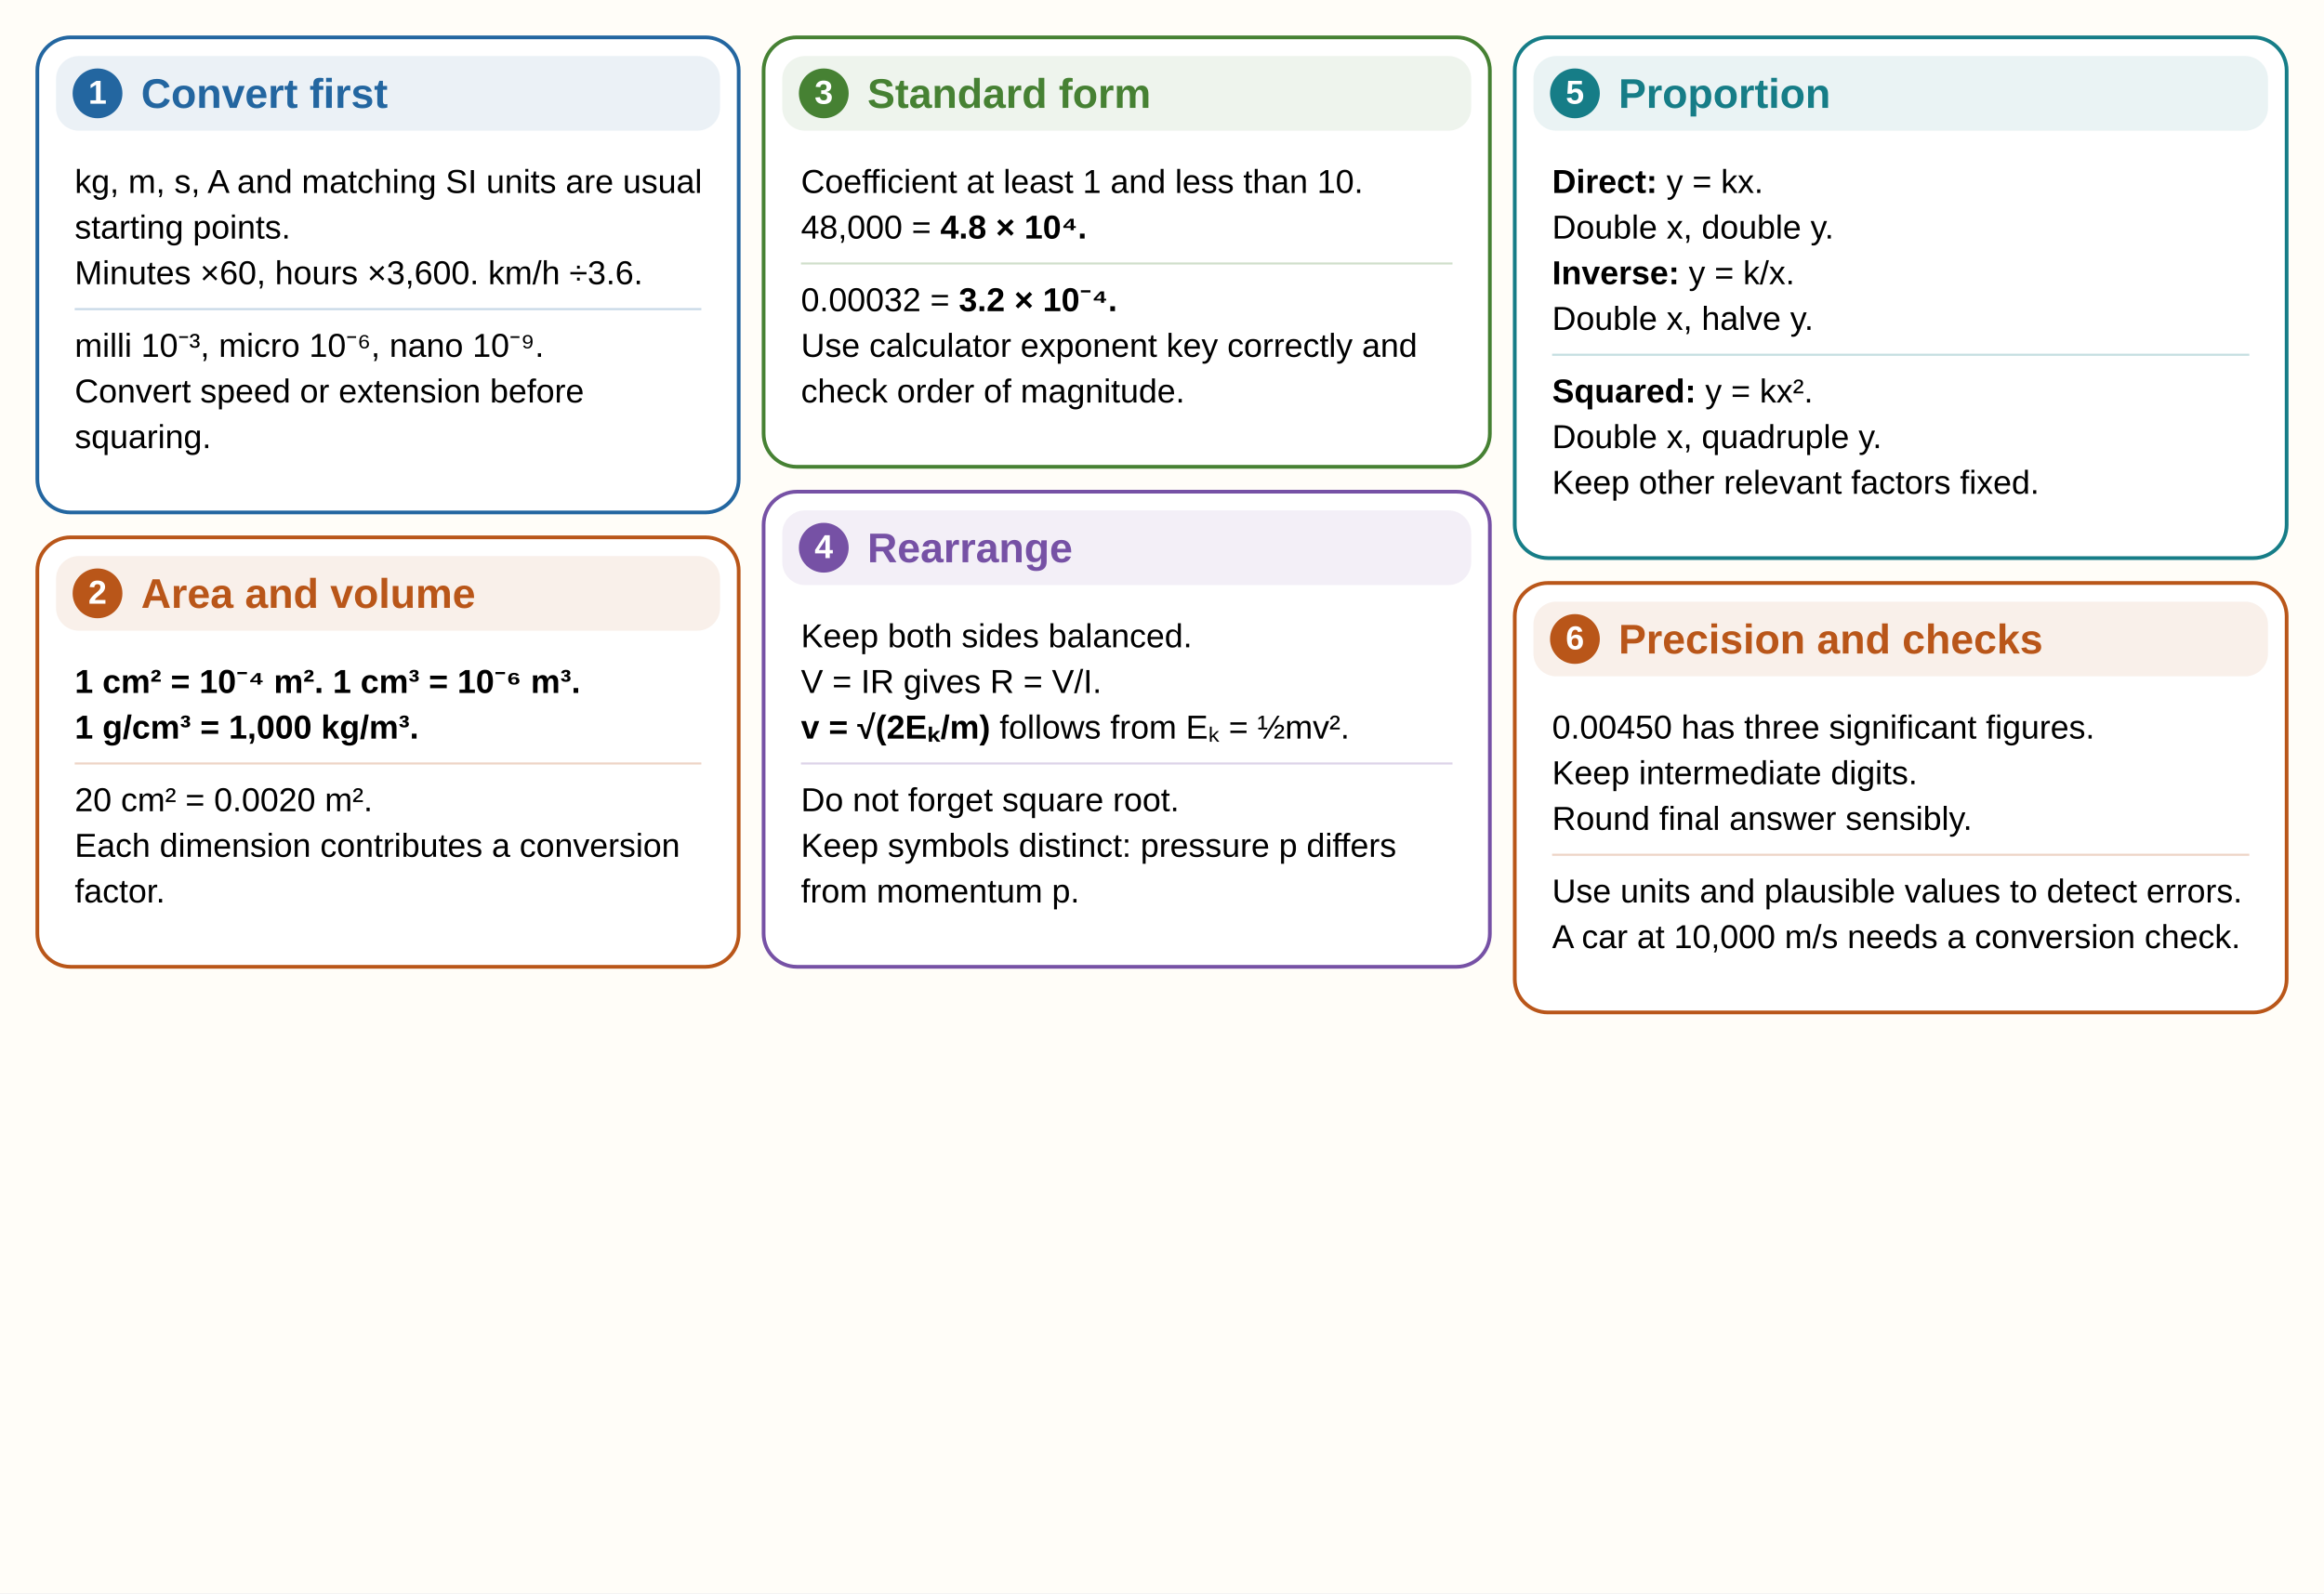
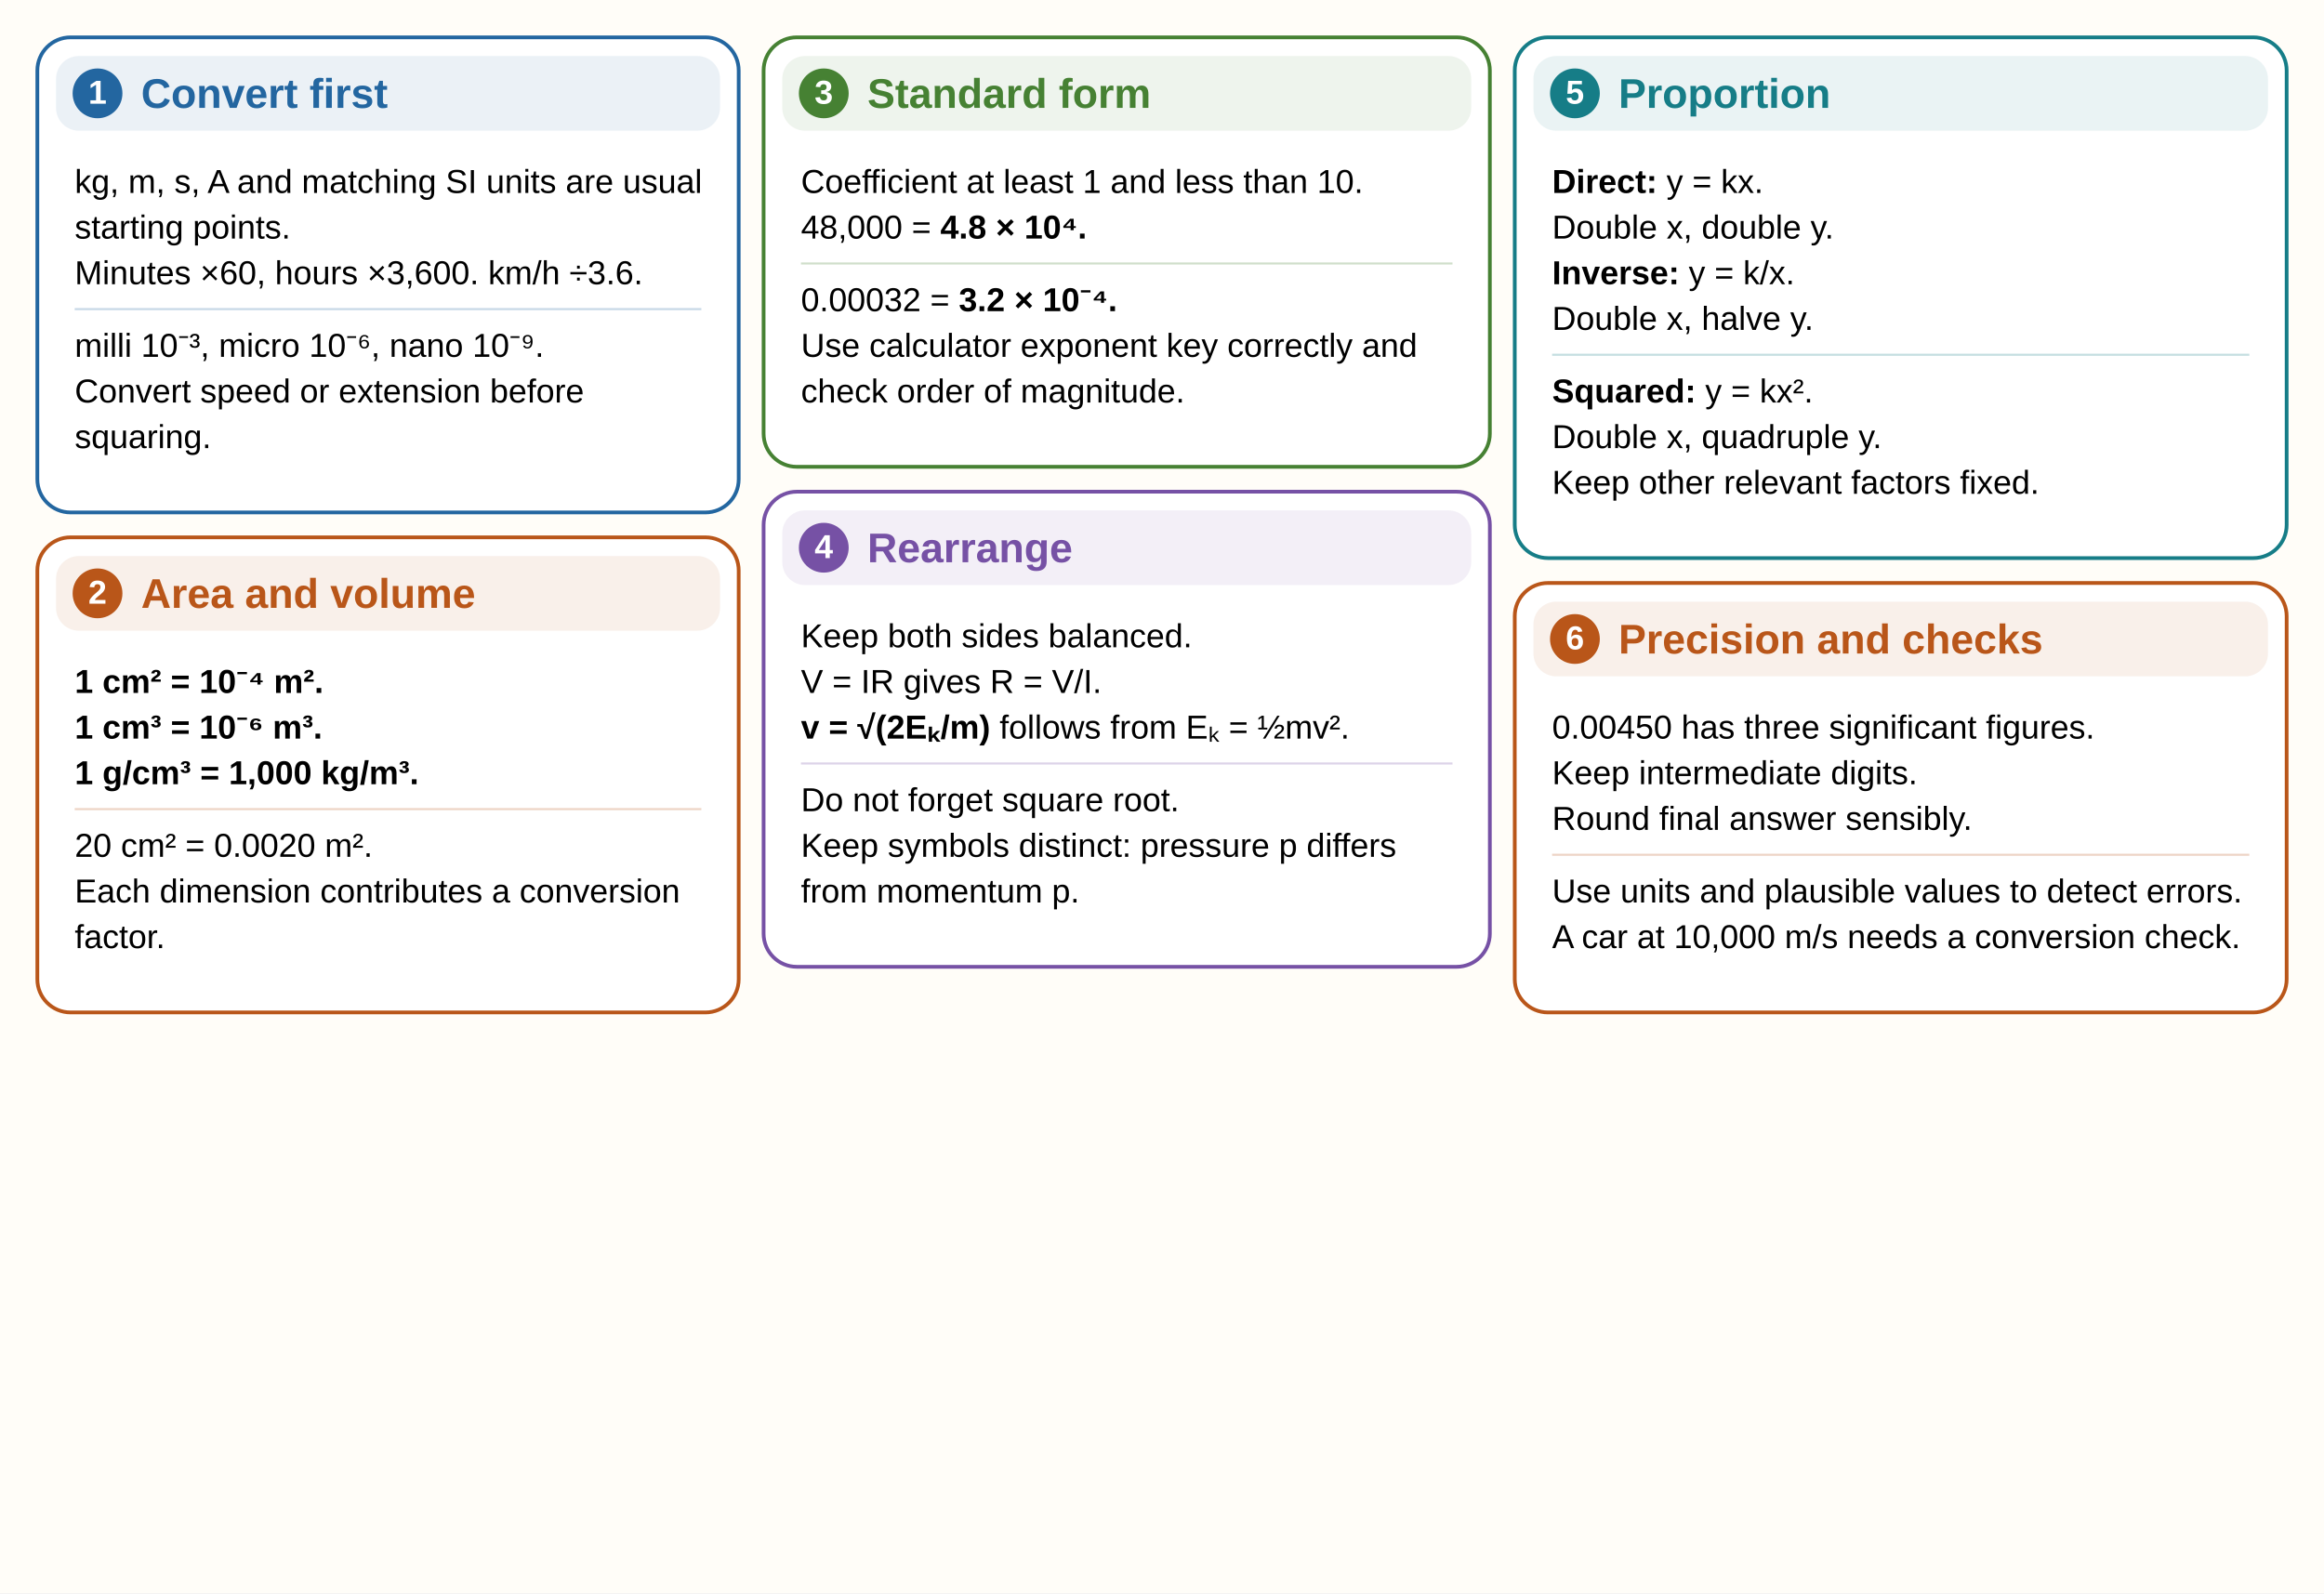
<svg xmlns="http://www.w3.org/2000/svg" width="2400" height="1645.714" viewBox="0 0 1120 768" role="img" aria-labelledby="map-title map-description" data-print-width-mm="277" font-family="Segoe UI,Arial,sans-serif">
  <defs>
    <marker id="arrow-2366a0" viewBox="0 0 10 10" refX="9" refY="5" markerWidth="4" markerHeight="4" orient="auto-start-reverse">
      <path d="M1 1L9 5L1 9" fill="none" stroke="#2366a0" stroke-width="2" stroke-linejoin="round" />
    </marker>
    <marker id="arrow-b95619" viewBox="0 0 10 10" refX="9" refY="5" markerWidth="4" markerHeight="4" orient="auto-start-reverse">
      <path d="M1 1L9 5L1 9" fill="none" stroke="#b95619" stroke-width="2" stroke-linejoin="round" />
    </marker>
    <marker id="arrow-468133" viewBox="0 0 10 10" refX="9" refY="5" markerWidth="4" markerHeight="4" orient="auto-start-reverse">
      <path d="M1 1L9 5L1 9" fill="none" stroke="#468133" stroke-width="2" stroke-linejoin="round" />
    </marker>
    <marker id="arrow-7651a5" viewBox="0 0 10 10" refX="9" refY="5" markerWidth="4" markerHeight="4" orient="auto-start-reverse">
      <path d="M1 1L9 5L1 9" fill="none" stroke="#7651a5" stroke-width="2" stroke-linejoin="round" />
    </marker>
    <marker id="arrow-167d87" viewBox="0 0 10 10" refX="9" refY="5" markerWidth="4" markerHeight="4" orient="auto-start-reverse">
      <path d="M1 1L9 5L1 9" fill="none" stroke="#167d87" stroke-width="2" stroke-linejoin="round" />
    </marker>
    <marker id="arrow-b95619" viewBox="0 0 10 10" refX="9" refY="5" markerWidth="4" markerHeight="4" orient="auto-start-reverse">
      <path d="M1 1L9 5L1 9" fill="none" stroke="#b95619" stroke-width="2" stroke-linejoin="round" />
    </marker>
  </defs>
  <rect width="1120" height="768" fill="#fffdf8" />
  <g class="map-section" id="section-1" data-source-panel="0" data-bounds="0,0,338,229" transform="translate(18 18)">
    <rect width="338" height="229" rx="16" fill="white" stroke="#2366a0" stroke-width="1.8" />
    <g class="section-heading">
      <rect x="9" y="9" width="320" height="36" rx="11" fill="#2366a0" opacity=".09" />
      <circle cx="29" cy="27" r="12" fill="#2366a0" />
      <text class="diagram-label" x="29" y="32" font-size="16" fill="white" font-weight="700" text-anchor="middle">1</text>
      <text class="panel-title" x="50" y="34" font-size="20" fill="#2366a0" font-weight="700" text-anchor="start">Convert first</text>
    </g>
    <g class="section-body">
      <text class="body-text" x="18" y="75" font-size="16" fill="#000000" font-weight="400" text-anchor="start">kg, m, s, A and matching SI units are usual</text>
      <text class="body-text" x="18" y="97" font-size="16" fill="#000000" font-weight="400" text-anchor="start">starting points.</text>
      <text class="body-text" x="18" y="119" font-size="16" fill="#000000" font-weight="400" text-anchor="start">Minutes ×60, hours ×3,600. km/h ÷3.6.</text>
      <path class="section-divider" d="M18 131H320" stroke="#2366a0" stroke-opacity=".25" stroke-width="1" fill="none" />
      <text class="body-text" x="18" y="154" font-size="16" fill="#000000" font-weight="400" text-anchor="start">milli 10⁻³, micro 10⁻⁶, nano 10⁻⁹.</text>
      <text class="body-text" x="18" y="176" font-size="16" fill="#000000" font-weight="400" text-anchor="start">Convert speed or extension before</text>
      <text class="body-text" x="18" y="198" font-size="16" fill="#000000" font-weight="400" text-anchor="start">squaring.</text>
    </g>
  </g>
-   <g class="map-section" id="section-2" data-source-panel="1" data-bounds="0,0,338,207" transform="translate(18 259)">
-     <rect width="338" height="207" rx="16" fill="white" stroke="#b95619" stroke-width="1.8" />
+   <g class="map-section" id="section-2" data-source-panel="1" data-bounds="0,0,338,229" transform="translate(18 259)">
+     <rect width="338" height="229" rx="16" fill="white" stroke="#b95619" stroke-width="1.8" />
    <g class="section-heading">
      <rect x="9" y="9" width="320" height="36" rx="11" fill="#b95619" opacity=".09" />
      <circle cx="29" cy="27" r="12" fill="#b95619" />
      <text class="diagram-label" x="29" y="32" font-size="16" fill="white" font-weight="700" text-anchor="middle">2</text>
      <text class="panel-title" x="50" y="34" font-size="20" fill="#b95619" font-weight="700" text-anchor="start">Area and volume</text>
    </g>
    <g class="section-body">
      <text class="body-text" x="18" y="75" font-size="16" fill="#000000" font-weight="400" text-anchor="start">
        <tspan font-weight="700">1</tspan>
        <tspan font-weight="700">cm²</tspan>
        <tspan font-weight="700">=</tspan>
        <tspan font-weight="700">10⁻⁴</tspan>
        <tspan font-weight="700">m².</tspan>
+       </text>
+       <text class="body-text" x="18" y="97" font-size="16" fill="#000000" font-weight="400" text-anchor="start">
        <tspan font-weight="700">1</tspan>
        <tspan font-weight="700">cm³</tspan>
        <tspan font-weight="700">=</tspan>
        <tspan font-weight="700">10⁻⁶</tspan>
        <tspan font-weight="700">m³.</tspan>
      </text>
-       <text class="body-text" x="18" y="97" font-size="16" fill="#000000" font-weight="400" text-anchor="start">
+       <text class="body-text" x="18" y="119" font-size="16" fill="#000000" font-weight="400" text-anchor="start">
        <tspan font-weight="700">1</tspan>
        <tspan font-weight="700">g/cm³</tspan>
        <tspan font-weight="700">=</tspan>
        <tspan font-weight="700">1,000</tspan>
        <tspan font-weight="700">kg/m³.</tspan>
      </text>
-       <path class="section-divider" d="M18 109H320" stroke="#b95619" stroke-opacity=".25" stroke-width="1" fill="none" />
-       <text class="body-text" x="18" y="132" font-size="16" fill="#000000" font-weight="400" text-anchor="start">20 cm² = 0.0020 m².</text>
-       <text class="body-text" x="18" y="154" font-size="16" fill="#000000" font-weight="400" text-anchor="start">Each dimension contributes a conversion</text>
-       <text class="body-text" x="18" y="176" font-size="16" fill="#000000" font-weight="400" text-anchor="start">factor.</text>
+       <path class="section-divider" d="M18 131H320" stroke="#b95619" stroke-opacity=".25" stroke-width="1" fill="none" />
+       <text class="body-text" x="18" y="154" font-size="16" fill="#000000" font-weight="400" text-anchor="start">20 cm² = 0.0020 m².</text>
+       <text class="body-text" x="18" y="176" font-size="16" fill="#000000" font-weight="400" text-anchor="start">Each dimension contributes a conversion</text>
+       <text class="body-text" x="18" y="198" font-size="16" fill="#000000" font-weight="400" text-anchor="start">factor.</text>
    </g>
  </g>
  <g class="map-section" id="section-3" data-source-panel="2" data-bounds="0,0,350,207" transform="translate(368 18)">
    <rect width="350" height="207" rx="16" fill="white" stroke="#468133" stroke-width="1.8" />
    <g class="section-heading">
      <rect x="9" y="9" width="332" height="36" rx="11" fill="#468133" opacity=".09" />
      <circle cx="29" cy="27" r="12" fill="#468133" />
      <text class="diagram-label" x="29" y="32" font-size="16" fill="white" font-weight="700" text-anchor="middle">3</text>
      <text class="panel-title" x="50" y="34" font-size="20" fill="#468133" font-weight="700" text-anchor="start">Standard form</text>
    </g>
    <g class="section-body">
      <text class="body-text" x="18" y="75" font-size="16" fill="#000000" font-weight="400" text-anchor="start">Coefficient at least 1 and less than 10.</text>
      <text class="body-text" x="18" y="97" font-size="16" fill="#000000" font-weight="400" text-anchor="start">48,000 = <tspan font-weight="700">4.8</tspan>
        <tspan font-weight="700">×</tspan>
        <tspan font-weight="700">10⁴.</tspan>
      </text>
      <path class="section-divider" d="M18 109H332" stroke="#468133" stroke-opacity=".25" stroke-width="1" fill="none" />
      <text class="body-text" x="18" y="132" font-size="16" fill="#000000" font-weight="400" text-anchor="start">0.00032 = <tspan font-weight="700">3.2</tspan>
        <tspan font-weight="700">×</tspan>
        <tspan font-weight="700">10⁻⁴.</tspan>
      </text>
      <text class="body-text" x="18" y="154" font-size="16" fill="#000000" font-weight="400" text-anchor="start">Use calculator exponent key correctly and</text>
      <text class="body-text" x="18" y="176" font-size="16" fill="#000000" font-weight="400" text-anchor="start">check order of magnitude.</text>
    </g>
  </g>
  <g class="map-section" id="section-4" data-source-panel="3" data-bounds="0,0,350,229" transform="translate(368 237)">
    <rect width="350" height="229" rx="16" fill="white" stroke="#7651a5" stroke-width="1.8" />
    <g class="section-heading">
      <rect x="9" y="9" width="332" height="36" rx="11" fill="#7651a5" opacity=".09" />
      <circle cx="29" cy="27" r="12" fill="#7651a5" />
      <text class="diagram-label" x="29" y="32" font-size="16" fill="white" font-weight="700" text-anchor="middle">4</text>
      <text class="panel-title" x="50" y="34" font-size="20" fill="#7651a5" font-weight="700" text-anchor="start">Rearrange</text>
    </g>
    <g class="section-body">
      <text class="body-text" x="18" y="75" font-size="16" fill="#000000" font-weight="400" text-anchor="start">Keep both sides balanced.</text>
      <text class="body-text" x="18" y="97" font-size="16" fill="#000000" font-weight="400" text-anchor="start">V = IR gives R = V/I.</text>
      <text class="body-text" x="18" y="119" font-size="16" fill="#000000" font-weight="400" text-anchor="start">
        <tspan font-weight="700">v</tspan>
        <tspan font-weight="700">=</tspan>
        <tspan font-weight="700">√(2Eₖ/m)</tspan> follows from Eₖ = ½mv².</text>
      <path class="section-divider" d="M18 131H332" stroke="#7651a5" stroke-opacity=".25" stroke-width="1" fill="none" />
      <text class="body-text" x="18" y="154" font-size="16" fill="#000000" font-weight="400" text-anchor="start">Do not forget square root.</text>
      <text class="body-text" x="18" y="176" font-size="16" fill="#000000" font-weight="400" text-anchor="start">Keep symbols distinct: pressure p differs</text>
      <text class="body-text" x="18" y="198" font-size="16" fill="#000000" font-weight="400" text-anchor="start">from momentum p.</text>
    </g>
  </g>
  <g class="map-section" id="section-5" data-source-panel="4" data-bounds="0,0,372,251" transform="translate(730 18)">
    <rect width="372" height="251" rx="16" fill="white" stroke="#167d87" stroke-width="1.8" />
    <g class="section-heading">
      <rect x="9" y="9" width="354" height="36" rx="11" fill="#167d87" opacity=".09" />
      <circle cx="29" cy="27" r="12" fill="#167d87" />
      <text class="diagram-label" x="29" y="32" font-size="16" fill="white" font-weight="700" text-anchor="middle">5</text>
      <text class="panel-title" x="50" y="34" font-size="20" fill="#167d87" font-weight="700" text-anchor="start">Proportion</text>
    </g>
    <g class="section-body">
      <text class="body-text" x="18" y="75" font-size="16" fill="#000000" font-weight="400" text-anchor="start">
        <tspan font-weight="700">Direct:</tspan> y = kx.</text>
      <text class="body-text" x="18" y="97" font-size="16" fill="#000000" font-weight="400" text-anchor="start">Double x, double y.</text>
      <text class="body-text" x="18" y="119" font-size="16" fill="#000000" font-weight="400" text-anchor="start">
        <tspan font-weight="700">Inverse:</tspan> y = k/x.</text>
      <text class="body-text" x="18" y="141" font-size="16" fill="#000000" font-weight="400" text-anchor="start">Double x, halve y.</text>
      <path class="section-divider" d="M18 153H354" stroke="#167d87" stroke-opacity=".25" stroke-width="1" fill="none" />
      <text class="body-text" x="18" y="176" font-size="16" fill="#000000" font-weight="400" text-anchor="start">
        <tspan font-weight="700">Squared:</tspan> y = kx².</text>
      <text class="body-text" x="18" y="198" font-size="16" fill="#000000" font-weight="400" text-anchor="start">Double x, quadruple y.</text>
      <text class="body-text" x="18" y="220" font-size="16" fill="#000000" font-weight="400" text-anchor="start">Keep other relevant factors fixed.</text>
    </g>
  </g>
  <g class="map-section" id="section-6" data-source-panel="5" data-bounds="0,0,372,207" transform="translate(730 281)">
    <rect width="372" height="207" rx="16" fill="white" stroke="#b95619" stroke-width="1.8" />
    <g class="section-heading">
      <rect x="9" y="9" width="354" height="36" rx="11" fill="#b95619" opacity=".09" />
      <circle cx="29" cy="27" r="12" fill="#b95619" />
      <text class="diagram-label" x="29" y="32" font-size="16" fill="white" font-weight="700" text-anchor="middle">6</text>
      <text class="panel-title" x="50" y="34" font-size="20" fill="#b95619" font-weight="700" text-anchor="start">Precision and checks</text>
    </g>
    <g class="section-body">
      <text class="body-text" x="18" y="75" font-size="16" fill="#000000" font-weight="400" text-anchor="start">0.00450 has three significant figures.</text>
      <text class="body-text" x="18" y="97" font-size="16" fill="#000000" font-weight="400" text-anchor="start">Keep intermediate digits.</text>
      <text class="body-text" x="18" y="119" font-size="16" fill="#000000" font-weight="400" text-anchor="start">Round final answer sensibly.</text>
      <path class="section-divider" d="M18 131H354" stroke="#b95619" stroke-opacity=".25" stroke-width="1" fill="none" />
      <text class="body-text" x="18" y="154" font-size="16" fill="#000000" font-weight="400" text-anchor="start">Use units and plausible values to detect errors.</text>
      <text class="body-text" x="18" y="176" font-size="16" fill="#000000" font-weight="400" text-anchor="start">A car at 10,000 m/s needs a conversion check.</text>
    </g>
  </g>
</svg>
